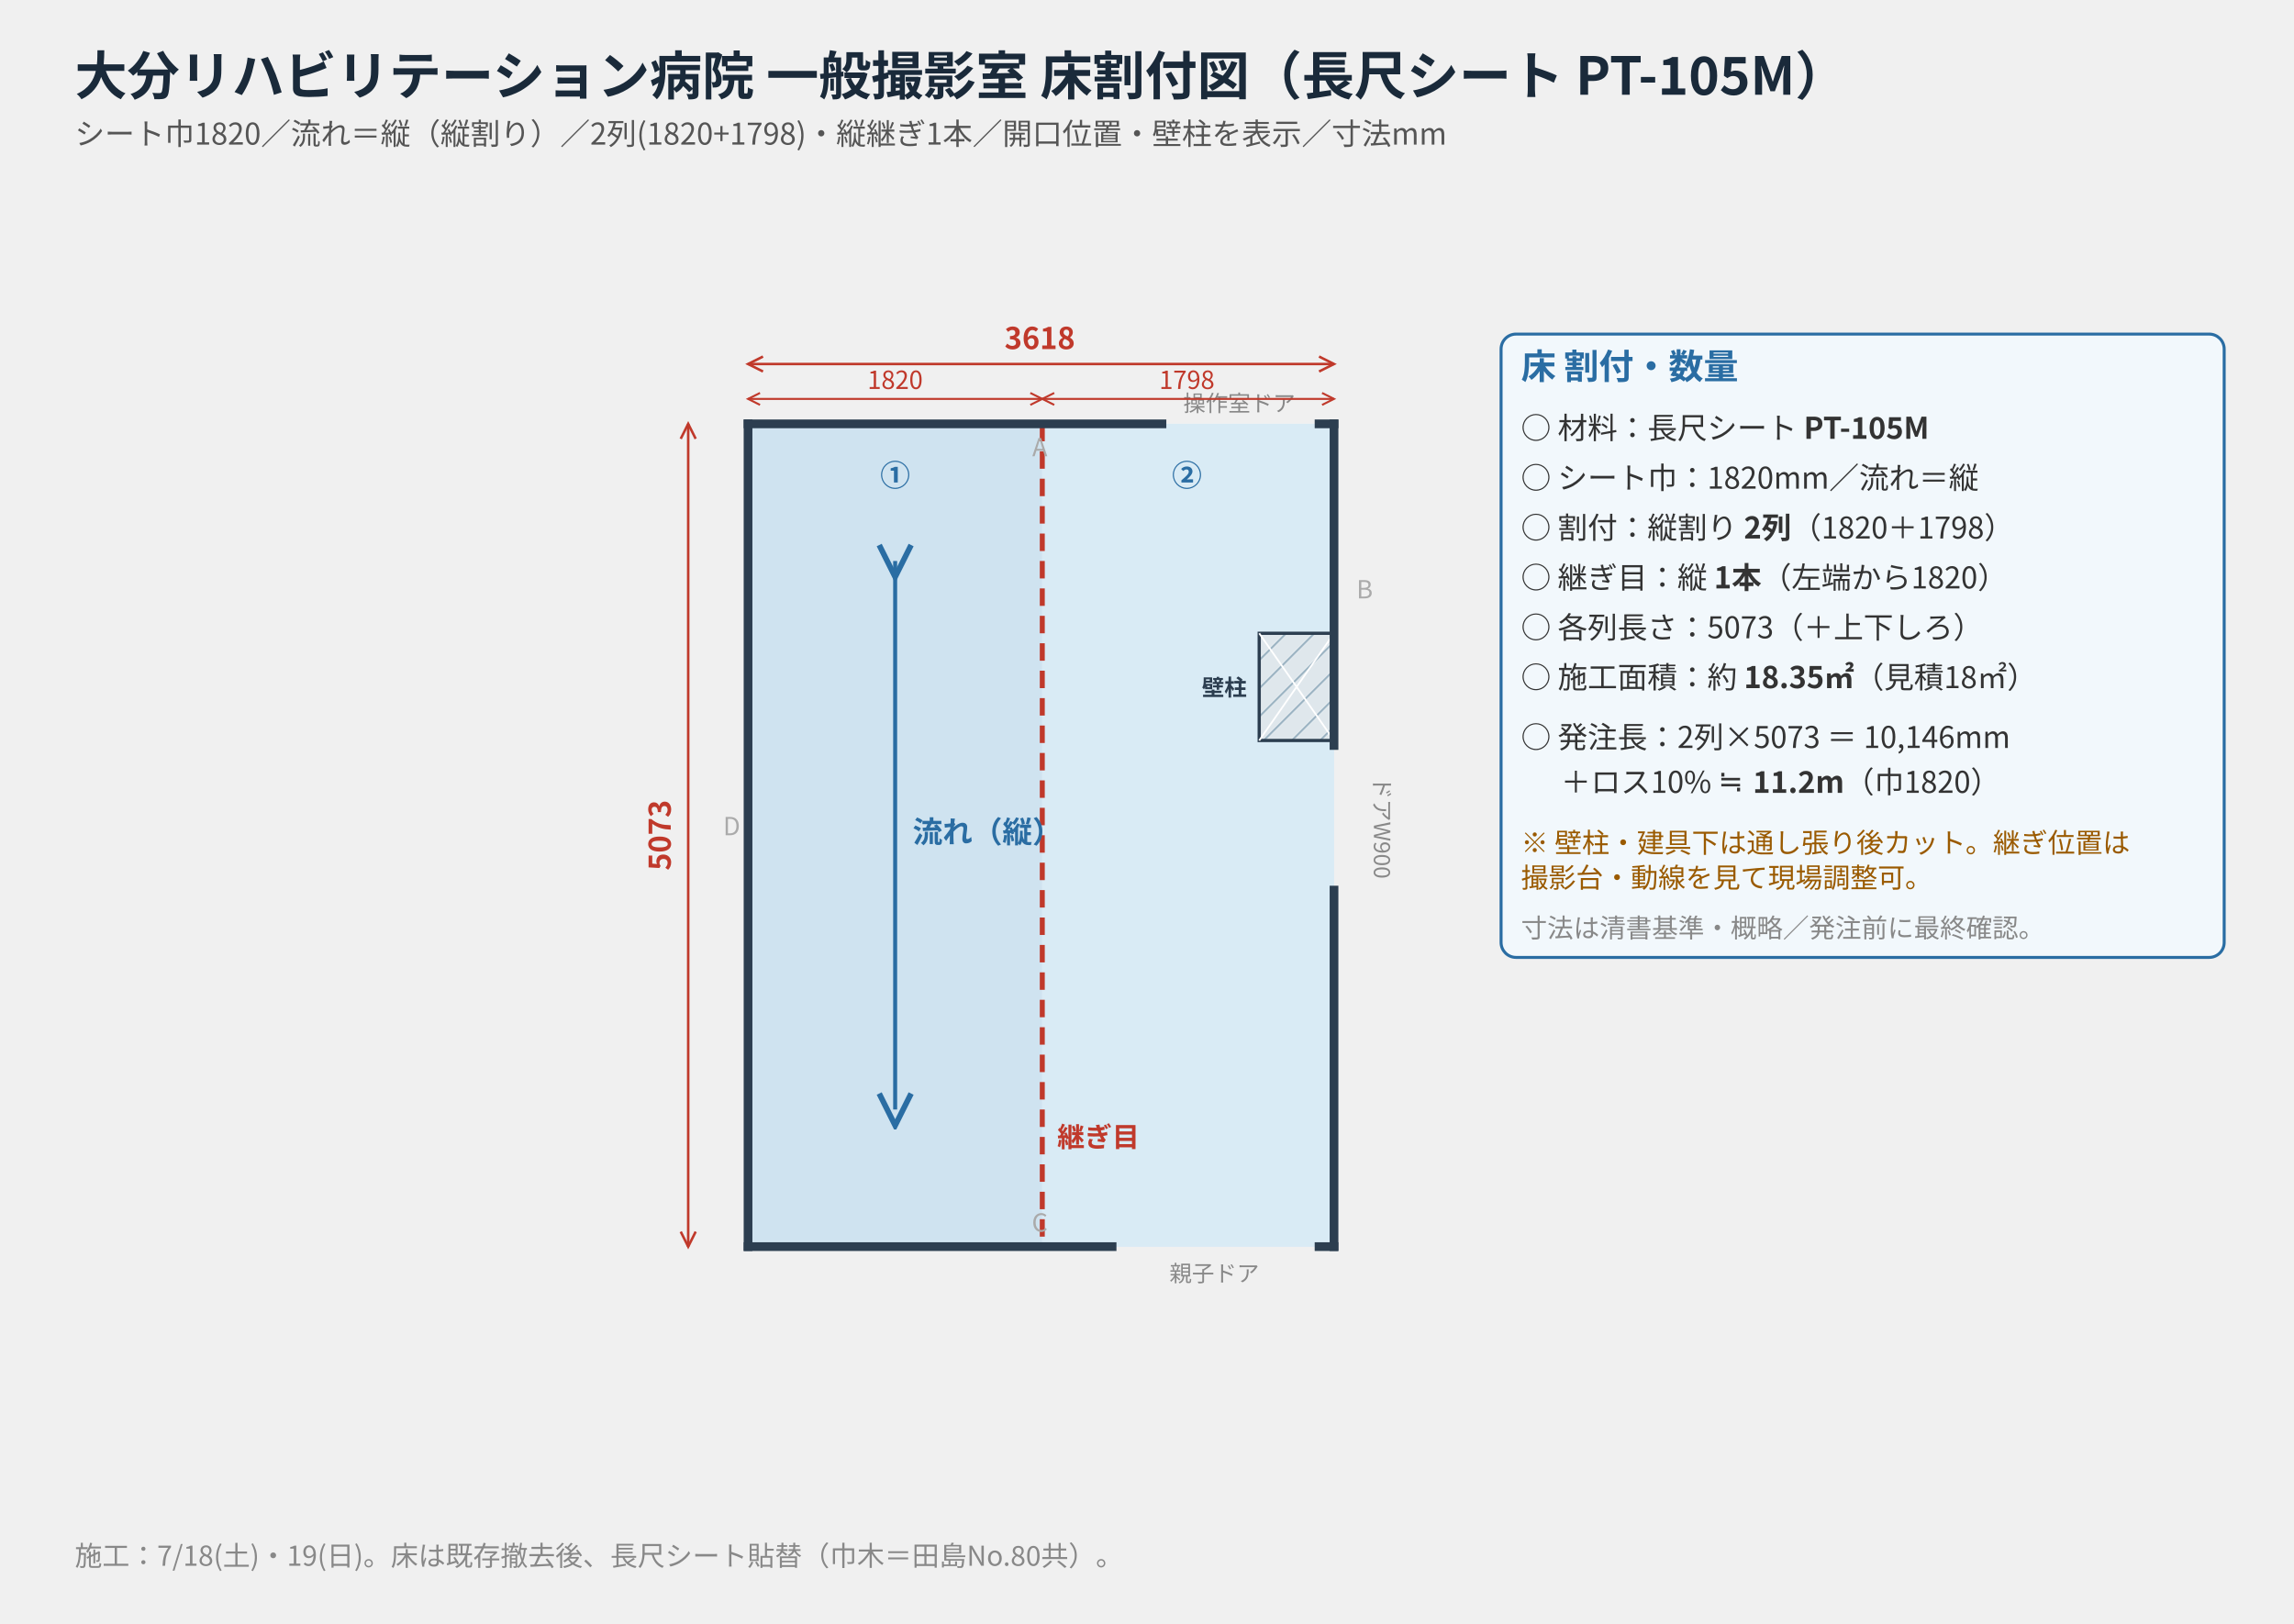
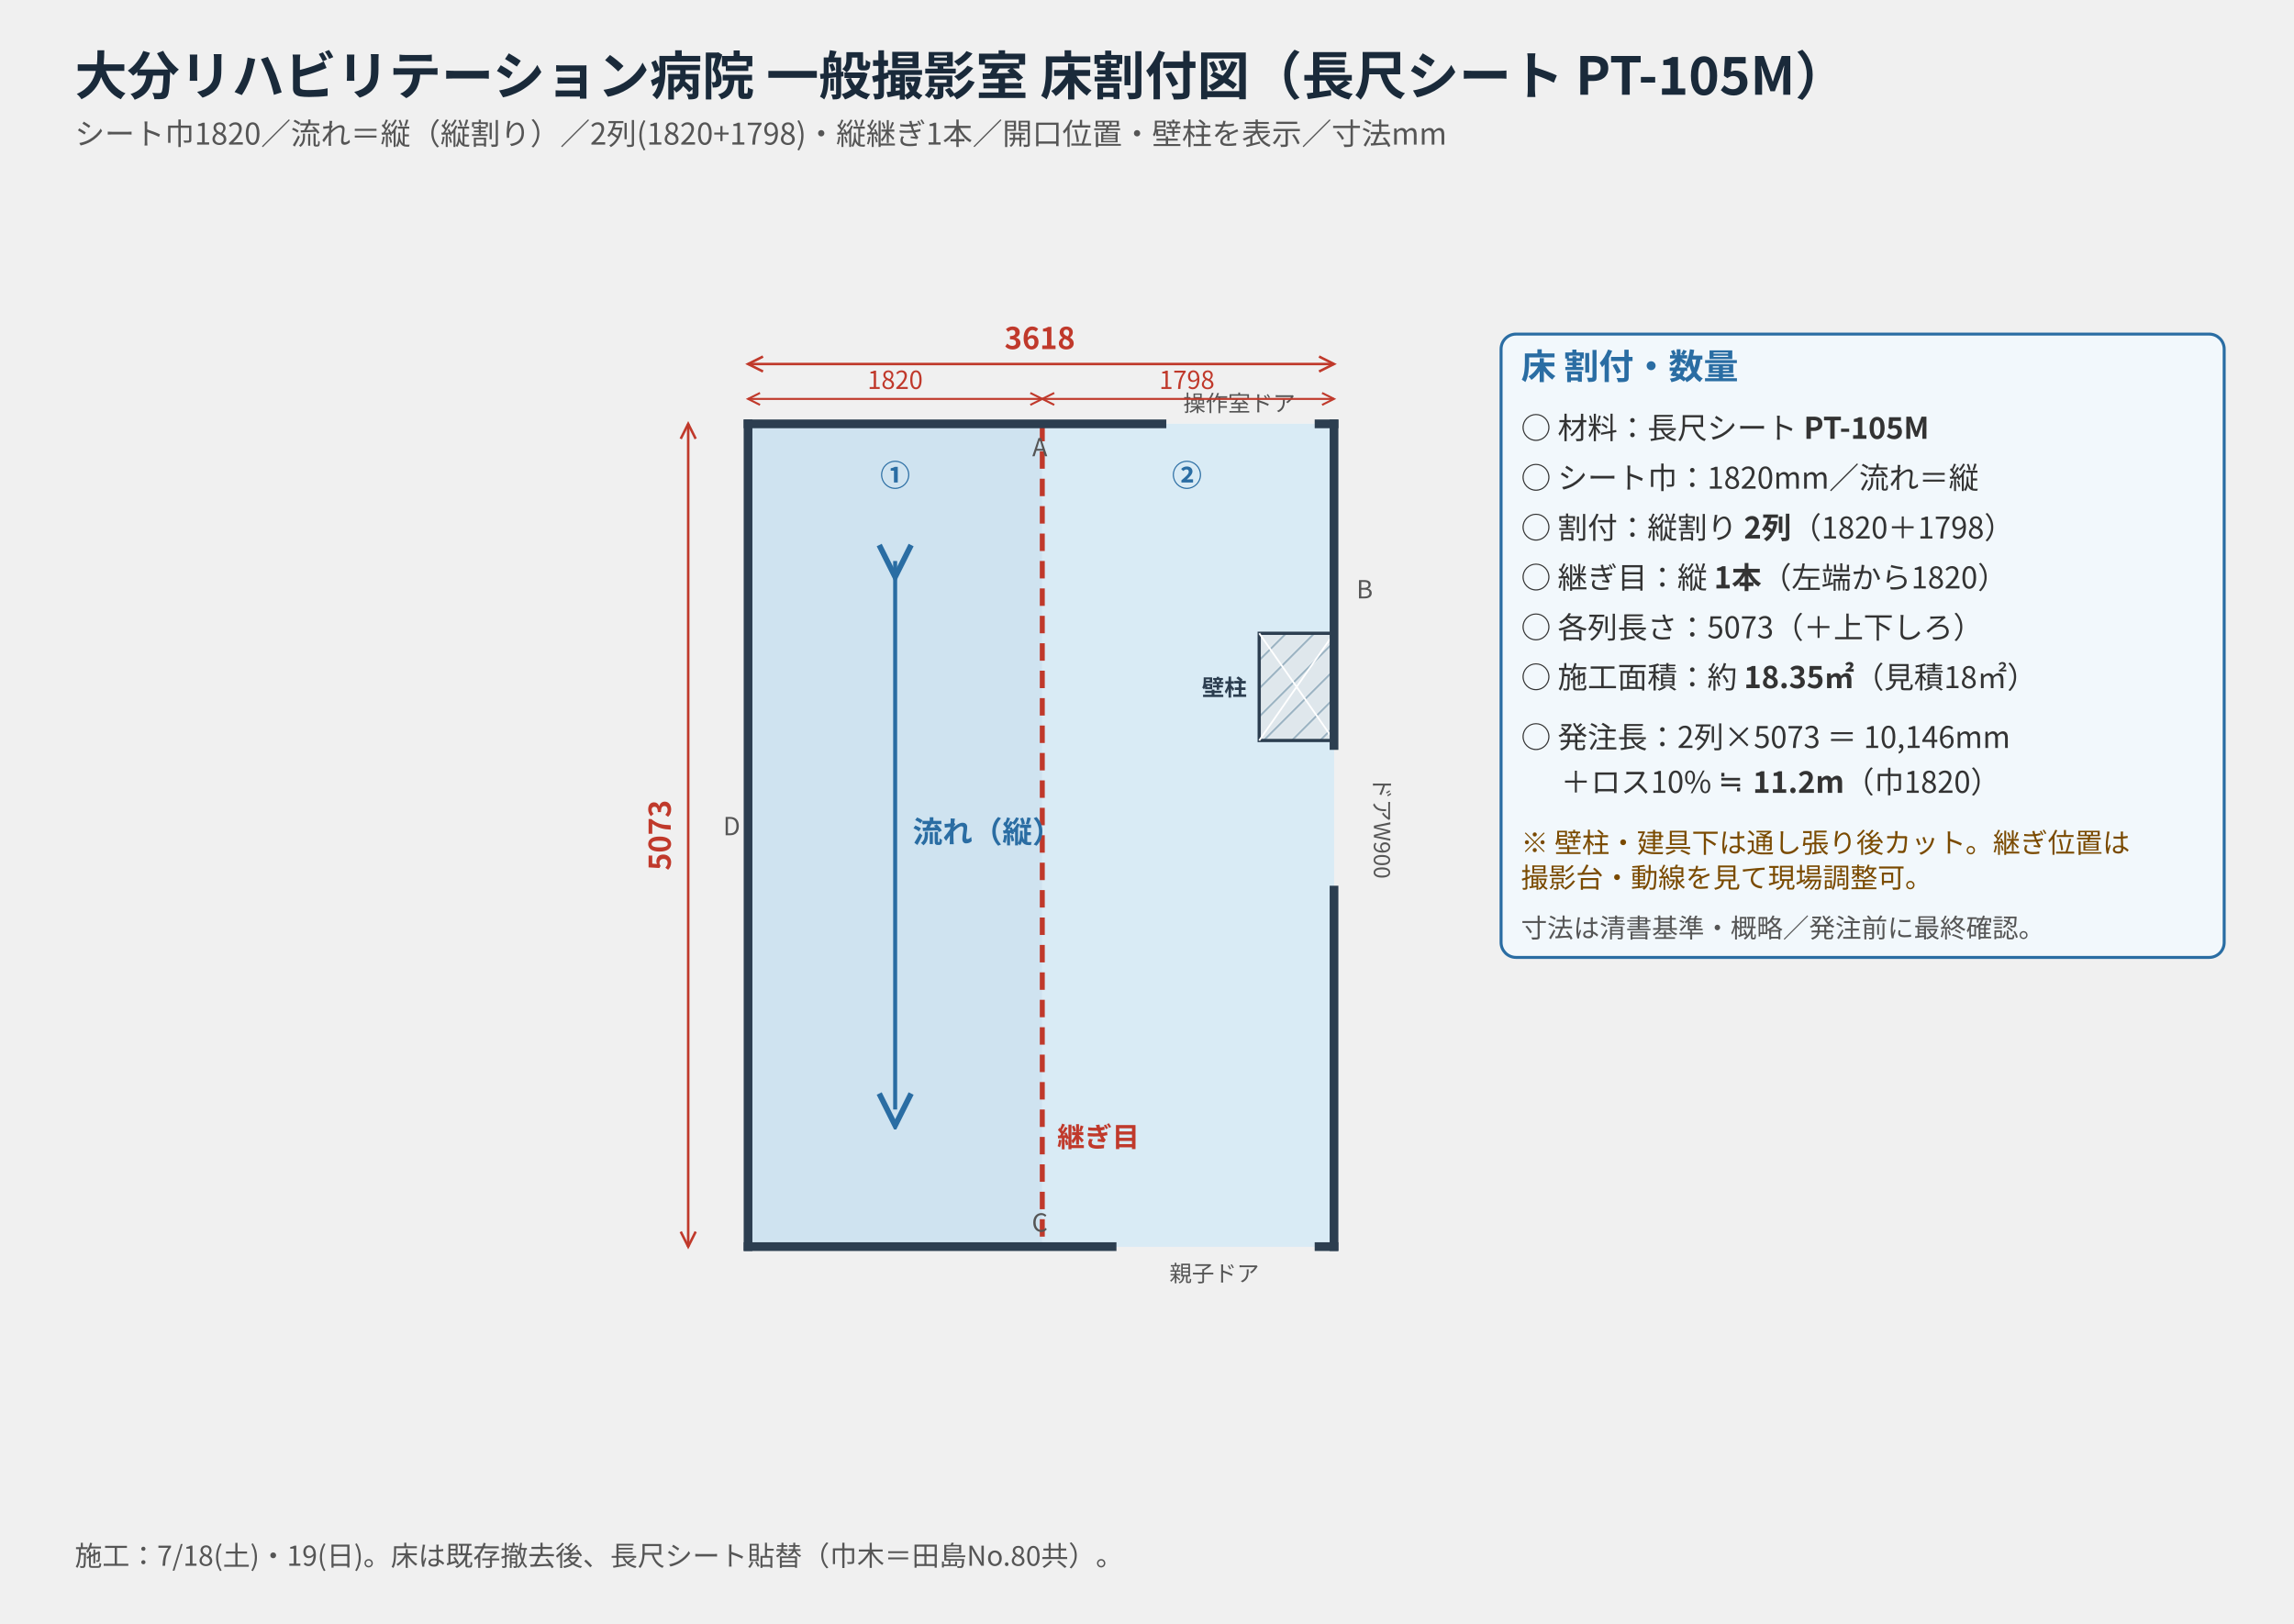
<svg xmlns="http://www.w3.org/2000/svg" viewBox="0 0 920 651" font-family="'Noto Sans CJK JP','Noto Sans JP','IPAGothic','Yu Gothic','Hiragino Kaku Gothic ProN','Meiryo',sans-serif">
  <defs>
    <marker id="dimS" markerWidth="10" markerHeight="10" refX="2" refY="5" orient="auto">
      <path d="M8,2 L2,5 L8,8" fill="none" stroke="#c0392b" stroke-width="1" />
    </marker>
    <marker id="dimE" markerWidth="10" markerHeight="10" refX="8" refY="5" orient="auto">
      <path d="M2,2 L8,5 L2,8" fill="none" stroke="#c0392b" stroke-width="1" />
    </marker>
    <marker id="ar" markerWidth="10" markerHeight="10" refX="5" refY="5" orient="auto">
      <path d="M1,1 L9,5 L1,9" fill="none" stroke="#2a6da3" stroke-width="1.4" />
    </marker>
    <pattern id="pit" width="8" height="8" patternUnits="userSpaceOnUse" patternTransform="rotate(45)">
      <rect width="8" height="8" fill="#dfe7ec" />
      <line x1="0" y1="0" x2="0" y2="8" stroke="#9bb3c2" stroke-width="1.4" />
    </pattern>
  </defs>
  <text x="30" y="38" font-size="21" font-weight="bold" fill="#1a2a3a">大分リハビリテーション病院 一般撮影室 床割付図（長尺シート PT-105M）</text>
  <text x="30" y="58" font-size="12" fill="#555">シート巾1820／流れ＝縦（縦割り）／2列(1820+1798)・縦継ぎ1本／開口位置・壁柱を表示／寸法mm</text>
  <rect x="300" y="170" width="118" height="330" fill="#cfe3f0" />
  <rect x="418" y="170" width="117" height="330" fill="#dcebf6" />
  <rect x="418" y="170" width="117" height="330" fill="#d9ebf5" />
  <line x1="418" y1="170" x2="418" y2="500" stroke="#c0392b" stroke-width="2" stroke-dasharray="7 4" />
  <text x="424" y="460" font-size="11" fill="#c0392b" font-weight="bold">継ぎ目</text>
  <rect x="505" y="254" width="30" height="43" fill="url(#pit)" stroke="#2c3e50" stroke-width="1.3" />
  <line x1="505" y1="254" x2="535" y2="297" stroke="#fff" stroke-width="0.7" />
  <line x1="535" y1="254" x2="505" y2="297" stroke="#fff" stroke-width="0.7" />
  <text x="500" y="279" font-size="9" fill="#2c3e50" text-anchor="end" font-weight="bold">壁柱</text>
  <g stroke="#2c3e50" stroke-width="3.5" fill="none" stroke-linecap="square">
    <line x1="300" y1="170" x2="466" y2="170" />
    <line x1="529" y1="170" x2="535" y2="170" />
    <line x1="535" y1="170" x2="535" y2="299" />
    <line x1="535" y1="357" x2="535" y2="500" />
    <line x1="300" y1="500" x2="446" y2="500" />
    <line x1="529" y1="500" x2="535" y2="500" />
    <line x1="300" y1="170" x2="300" y2="500" />
  </g>
-   <text x="497" y="165" font-size="9" fill="#888" text-anchor="middle">操作室ドア</text>
-   <text x="551" y="332" font-size="9" fill="#888" text-anchor="middle" transform="rotate(90 551 332)">ドアW900</text>
-   <text x="487" y="514" font-size="9" fill="#888" text-anchor="middle">親子ドア</text>
+   <text x="497" y="165" font-size="9" fill="#555" text-anchor="middle">操作室ドア</text>
+   <text x="551" y="332" font-size="9" fill="#555" text-anchor="middle" transform="rotate(90 551 332)">ドアW900</text>
+   <text x="487" y="514" font-size="9" fill="#555" text-anchor="middle">親子ドア</text>
  <line x1="359" y1="225" x2="359" y2="445" stroke="#2a6da3" stroke-width="1.6" marker-start="url(#ar)" marker-end="url(#ar)" />
  <text x="366" y="338" font-size="12" fill="#2a6da3" font-weight="bold">流れ（縦）</text>
  <text x="359" y="195" font-size="12" fill="#2a6da3" text-anchor="middle" font-weight="bold">①</text>
  <text x="476" y="195" font-size="12" fill="#2a6da3" text-anchor="middle" font-weight="bold">②</text>
  <line x1="300" y1="146" x2="535" y2="146" stroke="#c0392b" stroke-width="1" marker-start="url(#dimS)" marker-end="url(#dimE)" />
  <text x="417" y="140" font-size="12" fill="#c0392b" text-anchor="middle" font-weight="bold">3618</text>
  <line x1="300" y1="160" x2="418" y2="160" stroke="#c0392b" stroke-width="0.8" marker-start="url(#dimS)" marker-end="url(#dimE)" />
  <text x="359" y="156" font-size="10" fill="#c0392b" text-anchor="middle">1820</text>
  <line x1="418" y1="160" x2="535" y2="160" stroke="#c0392b" stroke-width="0.8" marker-start="url(#dimS)" marker-end="url(#dimE)" />
  <text x="476" y="156" font-size="10" fill="#c0392b" text-anchor="middle">1798</text>
  <line x1="276" y1="170" x2="276" y2="500" stroke="#c0392b" stroke-width="1" marker-start="url(#dimS)" marker-end="url(#dimE)" />
  <text x="269" y="335" font-size="12" fill="#c0392b" text-anchor="middle" font-weight="bold" transform="rotate(-90 269 335)">5073</text>
-   <text x="417" y="183" font-size="10" fill="#aaa" text-anchor="middle">A</text>
-   <text x="544" y="240" font-size="10" fill="#aaa">B</text>
-   <text x="417" y="494" font-size="10" fill="#aaa" text-anchor="middle">C</text>
-   <text x="290" y="335" font-size="10" fill="#aaa">D</text>
+   <text x="417" y="183" font-size="10" fill="#555" text-anchor="middle">A</text>
+   <text x="544" y="240" font-size="10" fill="#555">B</text>
+   <text x="417" y="494" font-size="10" fill="#555" text-anchor="middle">C</text>
+   <text x="290" y="335" font-size="10" fill="#555">D</text>
  <g transform="translate(610,150)">
    <rect x="-8" y="-16" width="290" height="250" fill="#f2f8fc" stroke="#2a6da3" stroke-width="1.2" rx="6" />
    <text x="0" y="2" font-size="14" font-weight="bold" fill="#2a6da3">床 割付・数量</text>
    <text x="0" y="26" font-size="12" fill="#333">○ 材料：長尺シート <tspan font-weight="bold">PT-105M</tspan>
    </text>
    <text x="0" y="46" font-size="12" fill="#333">○ シート巾：1820mm／流れ＝縦</text>
    <text x="0" y="66" font-size="12" fill="#333">○ 割付：縦割り <tspan font-weight="bold">2列</tspan>（1820＋1798）</text>
    <text x="0" y="86" font-size="12" fill="#333">○ 継ぎ目：縦 <tspan font-weight="bold">1本</tspan>（左端から1820）</text>
    <text x="0" y="106" font-size="12" fill="#333">○ 各列長さ：5073（＋上下しろ）</text>
    <text x="0" y="126" font-size="12" fill="#333">○ 施工面積：約 <tspan font-weight="bold">18.35㎡</tspan>（見積18㎡）</text>
    <text x="0" y="150" font-size="12" fill="#333">○ 発注長：2列×5073 ＝ 10,146mm</text>
    <text x="16" y="168" font-size="12" fill="#333">＋ロス10% ≒ <tspan font-weight="bold">11.2m</tspan>（巾1820）</text>
-     <text x="0" y="192" font-size="11" fill="#9a5a00">※ 壁柱・建具下は通し張り後カット。継ぎ位置は</text>
-     <text x="0" y="206" font-size="11" fill="#9a5a00">　 撮影台・動線を見て現場調整可。</text>
-     <text x="0" y="226" font-size="10.5" fill="#888">寸法は清書基準・概略／発注前に最終確認。</text>
+     <text x="0" y="192" font-size="11" fill="#7a4a00">※ 壁柱・建具下は通し張り後カット。継ぎ位置は</text>
+     <text x="0" y="206" font-size="11" fill="#7a4a00">　 撮影台・動線を見て現場調整可。</text>
+     <text x="0" y="226" font-size="10.5" fill="#555">寸法は清書基準・概略／発注前に最終確認。</text>
  </g>
-   <text x="30" y="628" font-size="11" fill="#888">施工：7/18(土)・19(日)。床は既存撤去後、長尺シート貼替（巾木＝田島No.80共）。</text>
+   <text x="30" y="628" font-size="11" fill="#555">施工：7/18(土)・19(日)。床は既存撤去後、長尺シート貼替（巾木＝田島No.80共）。</text>
</svg>
